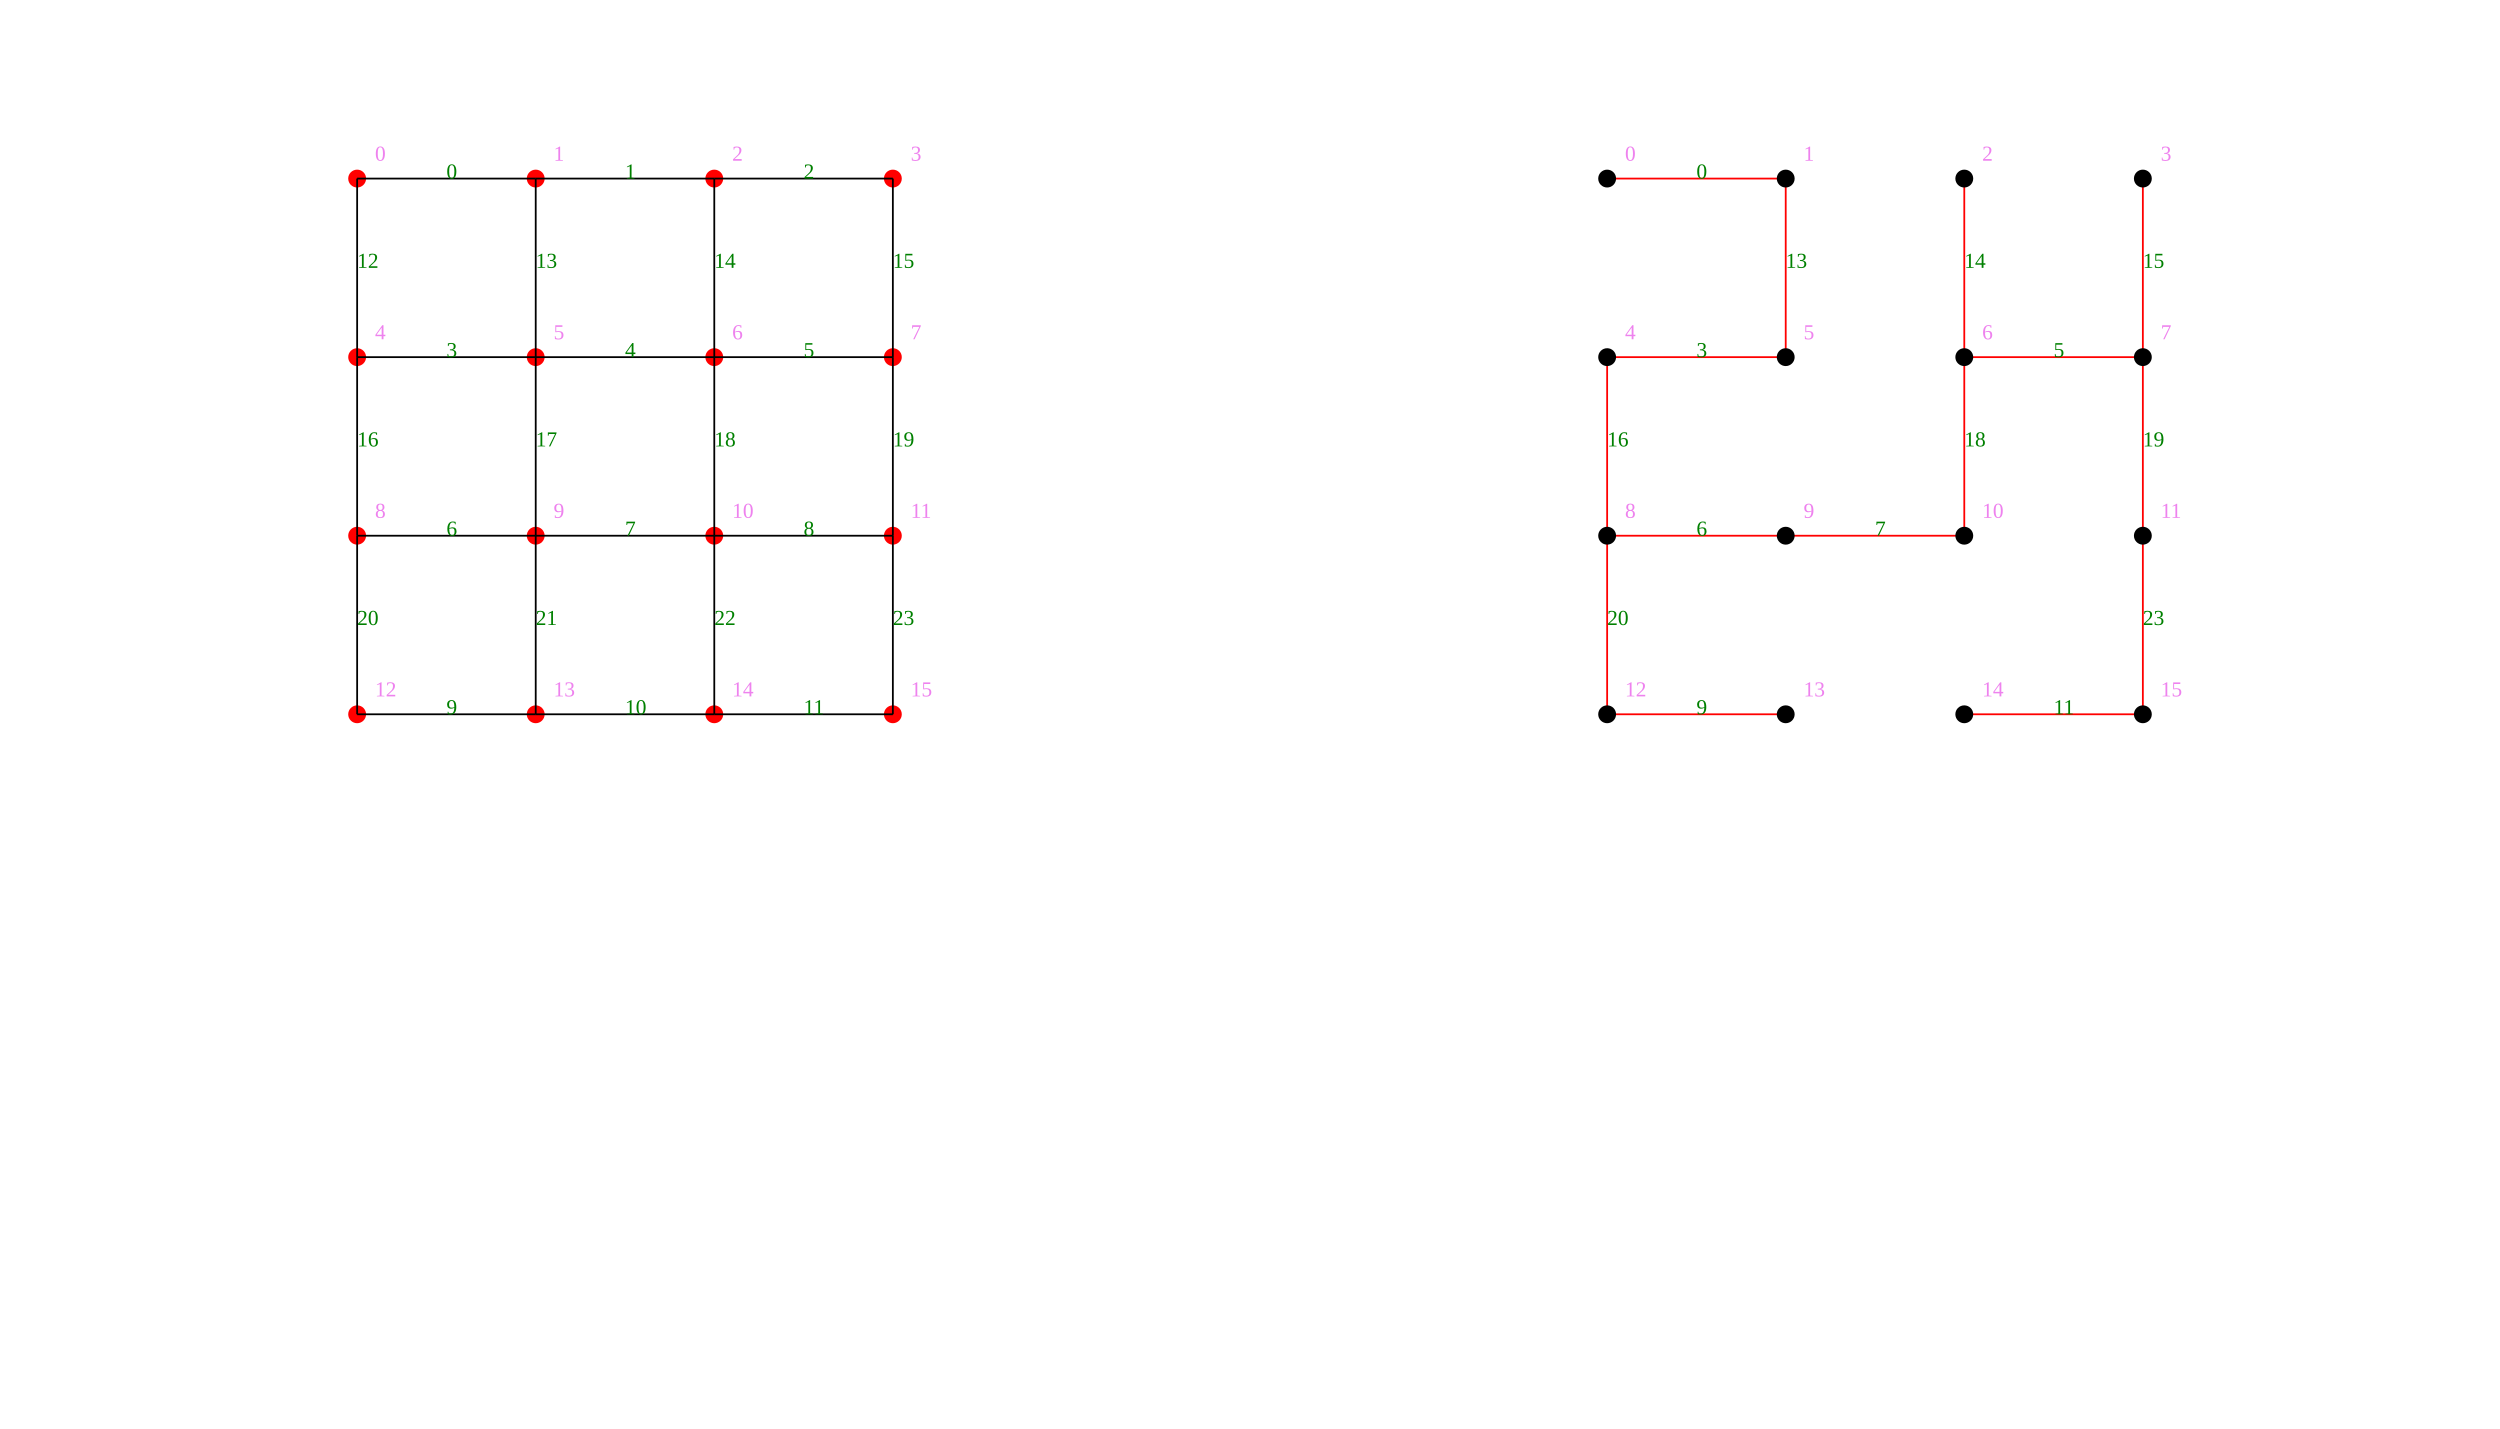
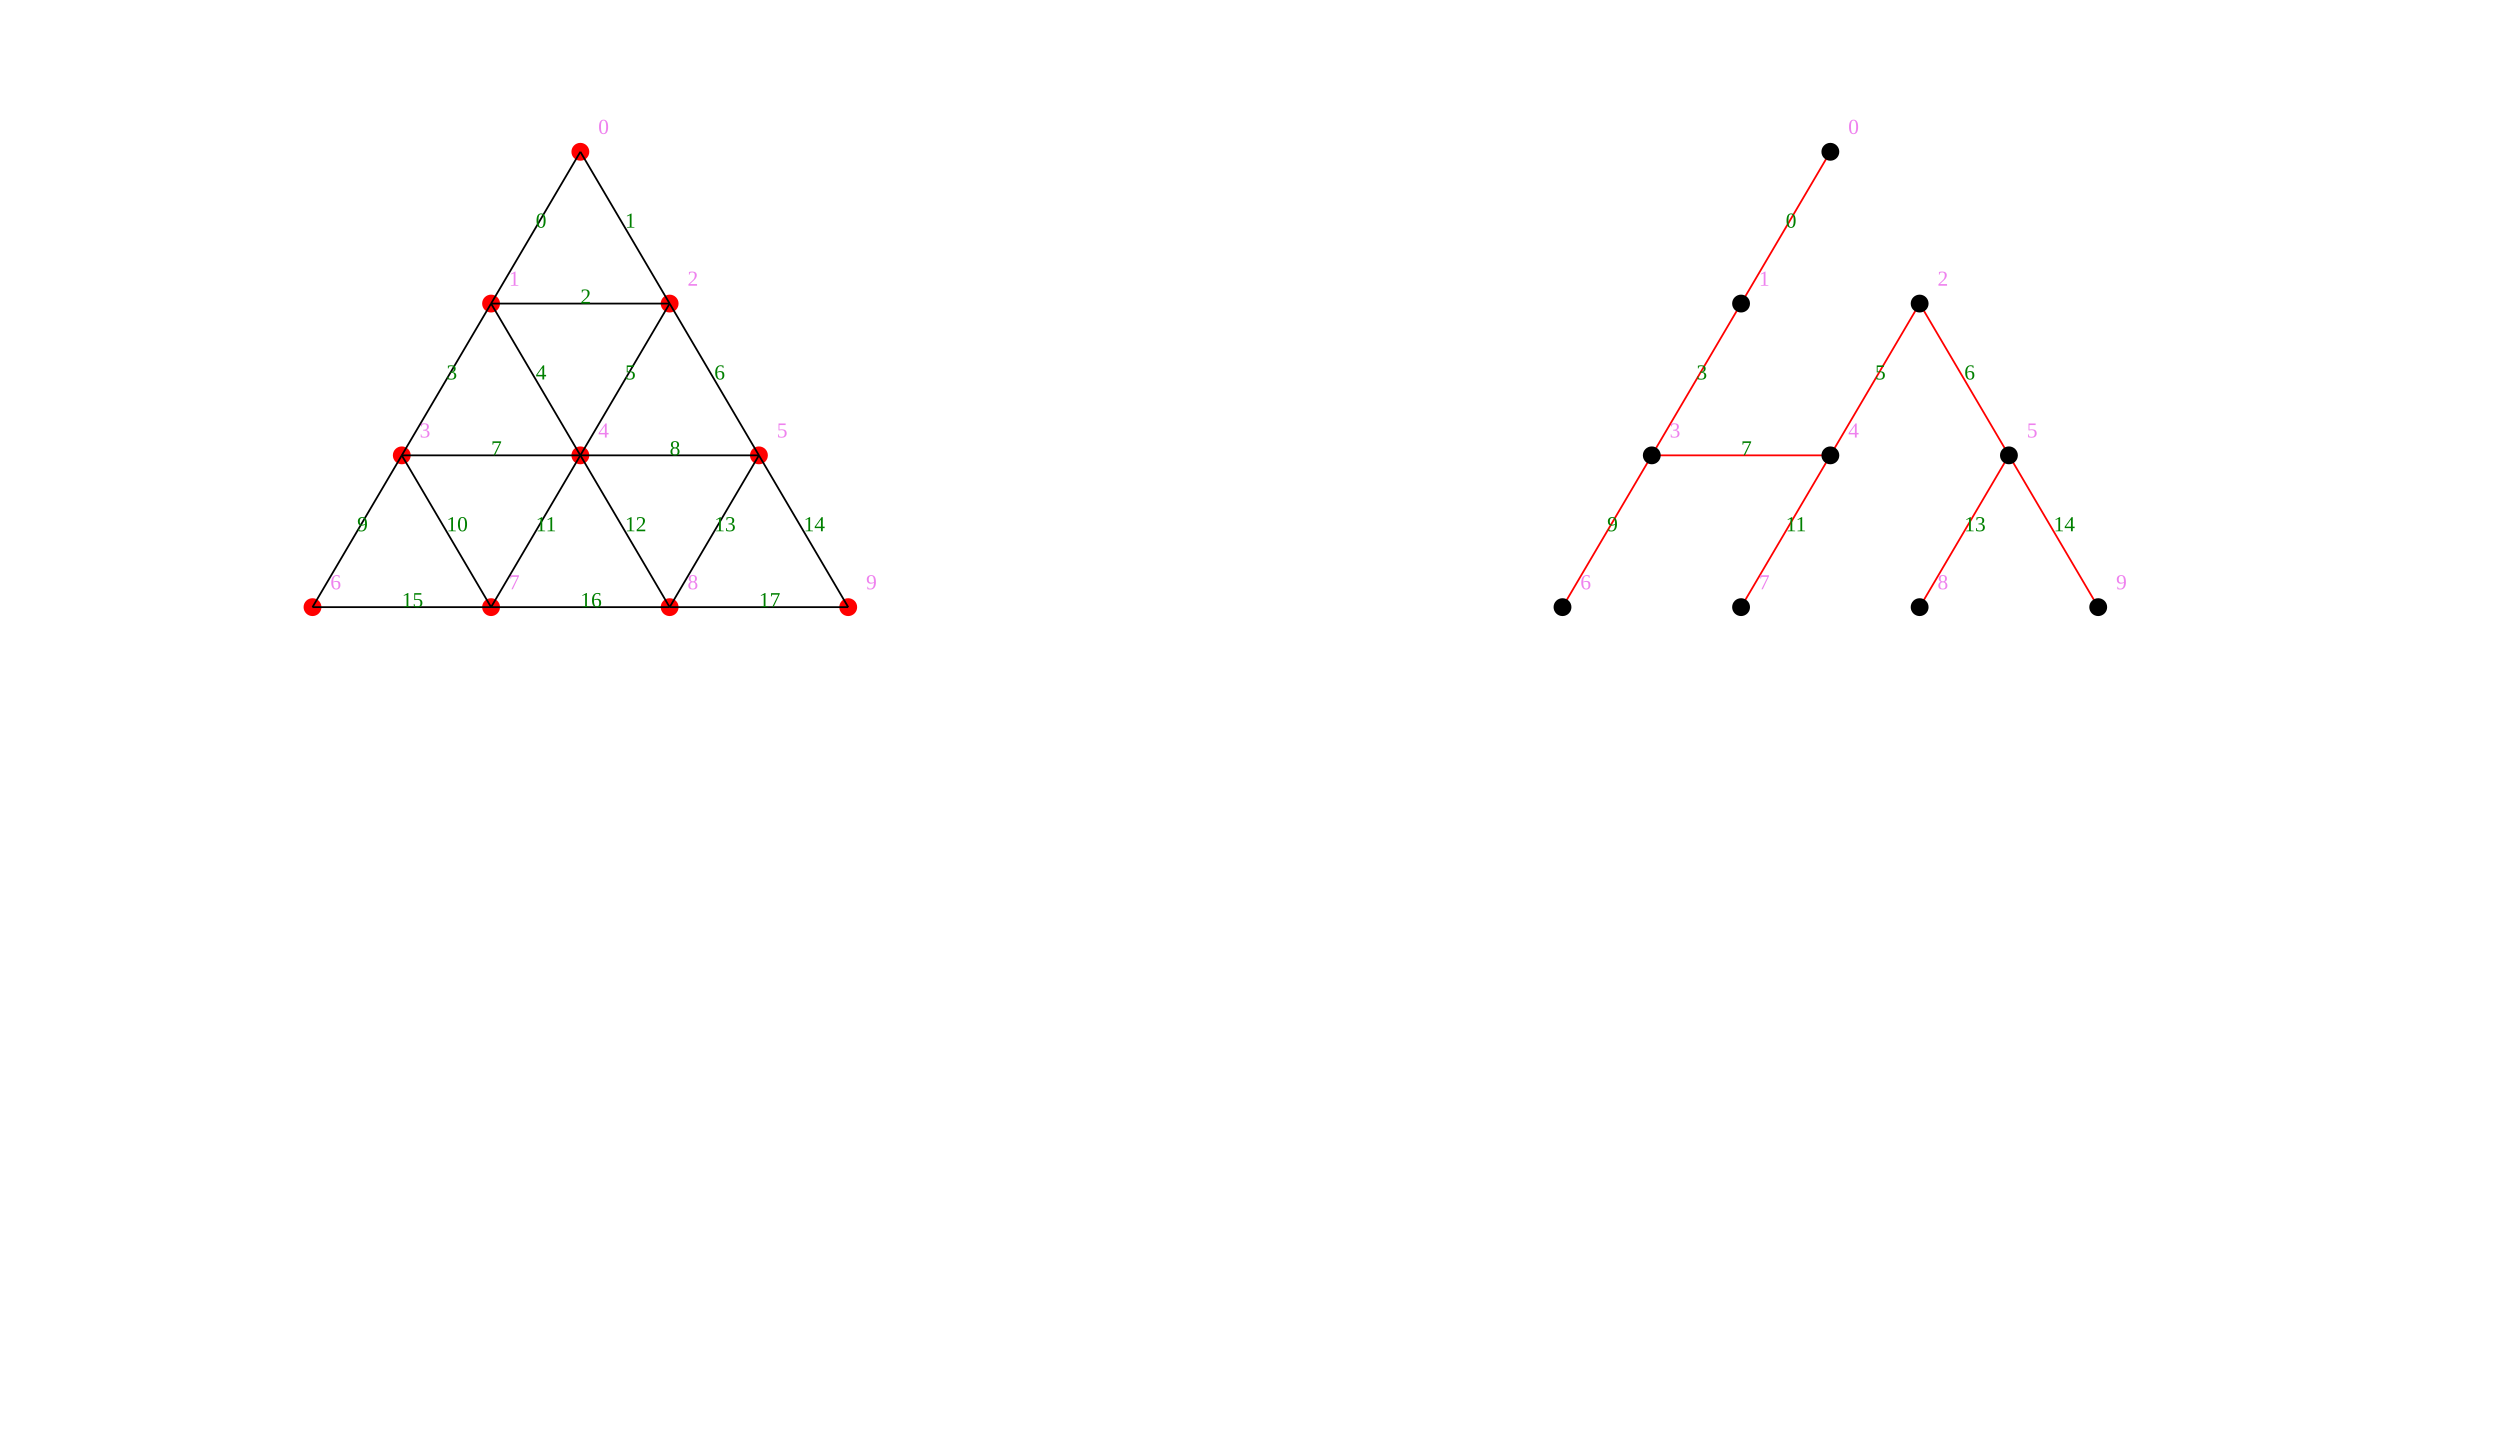
<svg xmlns="http://www.w3.org/2000/svg" version="1.1" width="1400" height="800">
-   <circle cx="200" cy="100" r="5" fill="red" />
-   <text x="210" y="90" fill="violet">0</text>
-   <circle cx="300" cy="100" r="5" fill="red" />
-   <text x="310" y="90" fill="violet">1</text>
-   <circle cx="400" cy="100" r="5" fill="red" />
-   <text x="410" y="90" fill="violet">2</text>
-   <circle cx="500" cy="100" r="5" fill="red" />
-   <text x="510" y="90" fill="violet">3</text>
-   <circle cx="200" cy="200" r="5" fill="red" />
-   <text x="210" y="190" fill="violet">4</text>
-   <circle cx="300" cy="200" r="5" fill="red" />
-   <text x="310" y="190" fill="violet">5</text>
-   <circle cx="400" cy="200" r="5" fill="red" />
-   <text x="410" y="190" fill="violet">6</text>
-   <circle cx="500" cy="200" r="5" fill="red" />
-   <text x="510" y="190" fill="violet">7</text>
-   <circle cx="200" cy="300" r="5" fill="red" />
-   <text x="210" y="290" fill="violet">8</text>
-   <circle cx="300" cy="300" r="5" fill="red" />
-   <text x="310" y="290" fill="violet">9</text>
-   <circle cx="400" cy="300" r="5" fill="red" />
-   <text x="410" y="290" fill="violet">10</text>
-   <circle cx="500" cy="300" r="5" fill="red" />
-   <text x="510" y="290" fill="violet">11</text>
-   <circle cx="200" cy="400" r="5" fill="red" />
-   <text x="210" y="390" fill="violet">12</text>
-   <circle cx="300" cy="400" r="5" fill="red" />
-   <text x="310" y="390" fill="violet">13</text>
-   <circle cx="400" cy="400" r="5" fill="red" />
-   <text x="410" y="390" fill="violet">14</text>
-   <circle cx="500" cy="400" r="5" fill="red" />
-   <text x="510" y="390" fill="violet">15</text>
-   <line x1="200" y1="100" x2="300" y2="100" stroke="black" />
-   <text x="250" y="100" fill="green">0</text>
-   <line x1="300" y1="100" x2="400" y2="100" stroke="black" />
-   <text x="350" y="100" fill="green">1</text>
-   <line x1="400" y1="100" x2="500" y2="100" stroke="black" />
-   <text x="450" y="100" fill="green">2</text>
-   <line x1="200" y1="200" x2="300" y2="200" stroke="black" />
-   <text x="250" y="200" fill="green">3</text>
-   <line x1="300" y1="200" x2="400" y2="200" stroke="black" />
-   <text x="350" y="200" fill="green">4</text>
-   <line x1="400" y1="200" x2="500" y2="200" stroke="black" />
-   <text x="450" y="200" fill="green">5</text>
-   <line x1="200" y1="300" x2="300" y2="300" stroke="black" />
-   <text x="250" y="300" fill="green">6</text>
-   <line x1="300" y1="300" x2="400" y2="300" stroke="black" />
-   <text x="350" y="300" fill="green">7</text>
-   <line x1="400" y1="300" x2="500" y2="300" stroke="black" />
-   <text x="450" y="300" fill="green">8</text>
-   <line x1="200" y1="400" x2="300" y2="400" stroke="black" />
-   <text x="250" y="400" fill="green">9</text>
-   <line x1="300" y1="400" x2="400" y2="400" stroke="black" />
-   <text x="350" y="400" fill="green">10</text>
-   <line x1="400" y1="400" x2="500" y2="400" stroke="black" />
-   <text x="450" y="400" fill="green">11</text>
-   <line x1="200" y1="100" x2="200" y2="200" stroke="black" />
-   <text x="200" y="150" fill="green">12</text>
-   <line x1="300" y1="100" x2="300" y2="200" stroke="black" />
-   <text x="300" y="150" fill="green">13</text>
-   <line x1="400" y1="100" x2="400" y2="200" stroke="black" />
-   <text x="400" y="150" fill="green">14</text>
-   <line x1="500" y1="100" x2="500" y2="200" stroke="black" />
-   <text x="500" y="150" fill="green">15</text>
-   <line x1="200" y1="200" x2="200" y2="300" stroke="black" />
-   <text x="200" y="250" fill="green">16</text>
-   <line x1="300" y1="200" x2="300" y2="300" stroke="black" />
-   <text x="300" y="250" fill="green">17</text>
-   <line x1="400" y1="200" x2="400" y2="300" stroke="black" />
-   <text x="400" y="250" fill="green">18</text>
-   <line x1="500" y1="200" x2="500" y2="300" stroke="black" />
-   <text x="500" y="250" fill="green">19</text>
-   <line x1="200" y1="300" x2="200" y2="400" stroke="black" />
-   <text x="200" y="350" fill="green">20</text>
-   <line x1="300" y1="300" x2="300" y2="400" stroke="black" />
-   <text x="300" y="350" fill="green">21</text>
-   <line x1="400" y1="300" x2="400" y2="400" stroke="black" />
-   <text x="400" y="350" fill="green">22</text>
-   <line x1="500" y1="300" x2="500" y2="400" stroke="black" />
-   <text x="500" y="350" fill="green">23</text>
-   <line x1="1200" y1="300" x2="1200" y2="400" stroke="red" />
-   <text x="1200" y="350" fill="green">23</text>
-   <line x1="1200" y1="200" x2="1200" y2="300" stroke="red" />
-   <text x="1200" y="250" fill="green">19</text>
-   <line x1="1100" y1="200" x2="1200" y2="200" stroke="red" />
-   <text x="1150" y="200" fill="green">5</text>
-   <line x1="1100" y1="400" x2="1200" y2="400" stroke="red" />
-   <text x="1150" y="400" fill="green">11</text>
-   <line x1="1100" y1="200" x2="1100" y2="300" stroke="red" />
-   <text x="1100" y="250" fill="green">18</text>
-   <line x1="1000" y1="300" x2="1100" y2="300" stroke="red" />
-   <text x="1050" y="300" fill="green">7</text>
-   <line x1="900" y1="300" x2="1000" y2="300" stroke="red" />
-   <text x="950" y="300" fill="green">6</text>
-   <line x1="900" y1="300" x2="900" y2="400" stroke="red" />
-   <text x="900" y="350" fill="green">20</text>
-   <line x1="900" y1="400" x2="1000" y2="400" stroke="red" />
-   <text x="950" y="400" fill="green">9</text>
-   <line x1="1200" y1="100" x2="1200" y2="200" stroke="red" />
-   <text x="1200" y="150" fill="green">15</text>
-   <line x1="900" y1="200" x2="900" y2="300" stroke="red" />
-   <text x="900" y="250" fill="green">16</text>
-   <line x1="900" y1="200" x2="1000" y2="200" stroke="red" />
-   <text x="950" y="200" fill="green">3</text>
-   <line x1="1000" y1="100" x2="1000" y2="200" stroke="red" />
-   <text x="1000" y="150" fill="green">13</text>
-   <line x1="900" y1="100" x2="1000" y2="100" stroke="red" />
-   <text x="950" y="100" fill="green">0</text>
-   <line x1="1100" y1="100" x2="1100" y2="200" stroke="red" />
-   <text x="1100" y="150" fill="green">14</text>
-   <circle cx="900" cy="100" r="5" fill="black" />
-   <text x="910" y="90" fill="violet">0</text>
-   <circle cx="1000" cy="100" r="5" fill="black" />
-   <text x="1010" y="90" fill="violet">1</text>
-   <circle cx="1100" cy="100" r="5" fill="black" />
-   <text x="1110" y="90" fill="violet">2</text>
-   <circle cx="1200" cy="100" r="5" fill="black" />
-   <text x="1210" y="90" fill="violet">3</text>
-   <circle cx="900" cy="200" r="5" fill="black" />
-   <text x="910" y="190" fill="violet">4</text>
-   <circle cx="1000" cy="200" r="5" fill="black" />
-   <text x="1010" y="190" fill="violet">5</text>
-   <circle cx="1100" cy="200" r="5" fill="black" />
-   <text x="1110" y="190" fill="violet">6</text>
-   <circle cx="1200" cy="200" r="5" fill="black" />
-   <text x="1210" y="190" fill="violet">7</text>
-   <circle cx="900" cy="300" r="5" fill="black" />
-   <text x="910" y="290" fill="violet">8</text>
-   <circle cx="1000" cy="300" r="5" fill="black" />
-   <text x="1010" y="290" fill="violet">9</text>
-   <circle cx="1100" cy="300" r="5" fill="black" />
-   <text x="1110" y="290" fill="violet">10</text>
-   <circle cx="1200" cy="300" r="5" fill="black" />
-   <text x="1210" y="290" fill="violet">11</text>
-   <circle cx="900" cy="400" r="5" fill="black" />
-   <text x="910" y="390" fill="violet">12</text>
-   <circle cx="1000" cy="400" r="5" fill="black" />
-   <text x="1010" y="390" fill="violet">13</text>
-   <circle cx="1100" cy="400" r="5" fill="black" />
-   <text x="1110" y="390" fill="violet">14</text>
-   <circle cx="1200" cy="400" r="5" fill="black" />
-   <text x="1210" y="390" fill="violet">15</text>
+   <circle cx="325" cy="85" r="5" fill="red" />
+   <text x="335" y="75" fill="violet">0</text>
+   <circle cx="275" cy="170" r="5" fill="red" />
+   <text x="285" y="160" fill="violet">1</text>
+   <circle cx="375" cy="170" r="5" fill="red" />
+   <text x="385" y="160" fill="violet">2</text>
+   <circle cx="225" cy="255" r="5" fill="red" />
+   <text x="235" y="245" fill="violet">3</text>
+   <circle cx="325" cy="255" r="5" fill="red" />
+   <text x="335" y="245" fill="violet">4</text>
+   <circle cx="425" cy="255" r="5" fill="red" />
+   <text x="435" y="245" fill="violet">5</text>
+   <circle cx="175" cy="340" r="5" fill="red" />
+   <text x="185" y="330" fill="violet">6</text>
+   <circle cx="275" cy="340" r="5" fill="red" />
+   <text x="285" y="330" fill="violet">7</text>
+   <circle cx="375" cy="340" r="5" fill="red" />
+   <text x="385" y="330" fill="violet">8</text>
+   <circle cx="475" cy="340" r="5" fill="red" />
+   <text x="485" y="330" fill="violet">9</text>
+   <line x1="325" y1="85" x2="275" y2="170" stroke="black" />
+   <text x="300" y="127.5" fill="green">0</text>
+   <line x1="325" y1="85" x2="375" y2="170" stroke="black" />
+   <text x="350" y="127.5" fill="green">1</text>
+   <line x1="275" y1="170" x2="375" y2="170" stroke="black" />
+   <text x="325" y="170" fill="green">2</text>
+   <line x1="275" y1="170" x2="225" y2="255" stroke="black" />
+   <text x="250" y="212.5" fill="green">3</text>
+   <line x1="275" y1="170" x2="325" y2="255" stroke="black" />
+   <text x="300" y="212.5" fill="green">4</text>
+   <line x1="375" y1="170" x2="325" y2="255" stroke="black" />
+   <text x="350" y="212.5" fill="green">5</text>
+   <line x1="375" y1="170" x2="425" y2="255" stroke="black" />
+   <text x="400" y="212.5" fill="green">6</text>
+   <line x1="225" y1="255" x2="325" y2="255" stroke="black" />
+   <text x="275" y="255" fill="green">7</text>
+   <line x1="325" y1="255" x2="425" y2="255" stroke="black" />
+   <text x="375" y="255" fill="green">8</text>
+   <line x1="225" y1="255" x2="175" y2="340" stroke="black" />
+   <text x="200" y="297.5" fill="green">9</text>
+   <line x1="225" y1="255" x2="275" y2="340" stroke="black" />
+   <text x="250" y="297.5" fill="green">10</text>
+   <line x1="325" y1="255" x2="275" y2="340" stroke="black" />
+   <text x="300" y="297.5" fill="green">11</text>
+   <line x1="325" y1="255" x2="375" y2="340" stroke="black" />
+   <text x="350" y="297.5" fill="green">12</text>
+   <line x1="425" y1="255" x2="375" y2="340" stroke="black" />
+   <text x="400" y="297.5" fill="green">13</text>
+   <line x1="425" y1="255" x2="475" y2="340" stroke="black" />
+   <text x="450" y="297.5" fill="green">14</text>
+   <line x1="175" y1="340" x2="275" y2="340" stroke="black" />
+   <text x="225" y="340" fill="green">15</text>
+   <line x1="275" y1="340" x2="375" y2="340" stroke="black" />
+   <text x="325" y="340" fill="green">16</text>
+   <line x1="375" y1="340" x2="475" y2="340" stroke="black" />
+   <text x="425" y="340" fill="green">17</text>
+   <line x1="925" y1="255" x2="1025" y2="255" stroke="red" />
+   <text x="975" y="255" fill="green">7</text>
+   <line x1="1075" y1="170" x2="1025" y2="255" stroke="red" />
+   <text x="1050" y="212.5" fill="green">5</text>
+   <line x1="925" y1="255" x2="875" y2="340" stroke="red" />
+   <text x="900" y="297.5" fill="green">9</text>
+   <line x1="1025" y1="255" x2="975" y2="340" stroke="red" />
+   <text x="1000" y="297.5" fill="green">11</text>
+   <line x1="1075" y1="170" x2="1125" y2="255" stroke="red" />
+   <text x="1100" y="212.5" fill="green">6</text>
+   <line x1="975" y1="170" x2="925" y2="255" stroke="red" />
+   <text x="950" y="212.5" fill="green">3</text>
+   <line x1="1025" y1="85" x2="975" y2="170" stroke="red" />
+   <text x="1000" y="127.5" fill="green">0</text>
+   <line x1="1125" y1="255" x2="1075" y2="340" stroke="red" />
+   <text x="1100" y="297.5" fill="green">13</text>
+   <line x1="1125" y1="255" x2="1175" y2="340" stroke="red" />
+   <text x="1150" y="297.5" fill="green">14</text>
+   <circle cx="1025" cy="85" r="5" fill="black" />
+   <text x="1035" y="75" fill="violet">0</text>
+   <circle cx="975" cy="170" r="5" fill="black" />
+   <text x="985" y="160" fill="violet">1</text>
+   <circle cx="1075" cy="170" r="5" fill="black" />
+   <text x="1085" y="160" fill="violet">2</text>
+   <circle cx="925" cy="255" r="5" fill="black" />
+   <text x="935" y="245" fill="violet">3</text>
+   <circle cx="1025" cy="255" r="5" fill="black" />
+   <text x="1035" y="245" fill="violet">4</text>
+   <circle cx="1125" cy="255" r="5" fill="black" />
+   <text x="1135" y="245" fill="violet">5</text>
+   <circle cx="875" cy="340" r="5" fill="black" />
+   <text x="885" y="330" fill="violet">6</text>
+   <circle cx="975" cy="340" r="5" fill="black" />
+   <text x="985" y="330" fill="violet">7</text>
+   <circle cx="1075" cy="340" r="5" fill="black" />
+   <text x="1085" y="330" fill="violet">8</text>
+   <circle cx="1175" cy="340" r="5" fill="black" />
+   <text x="1185" y="330" fill="violet">9</text>
</svg>
